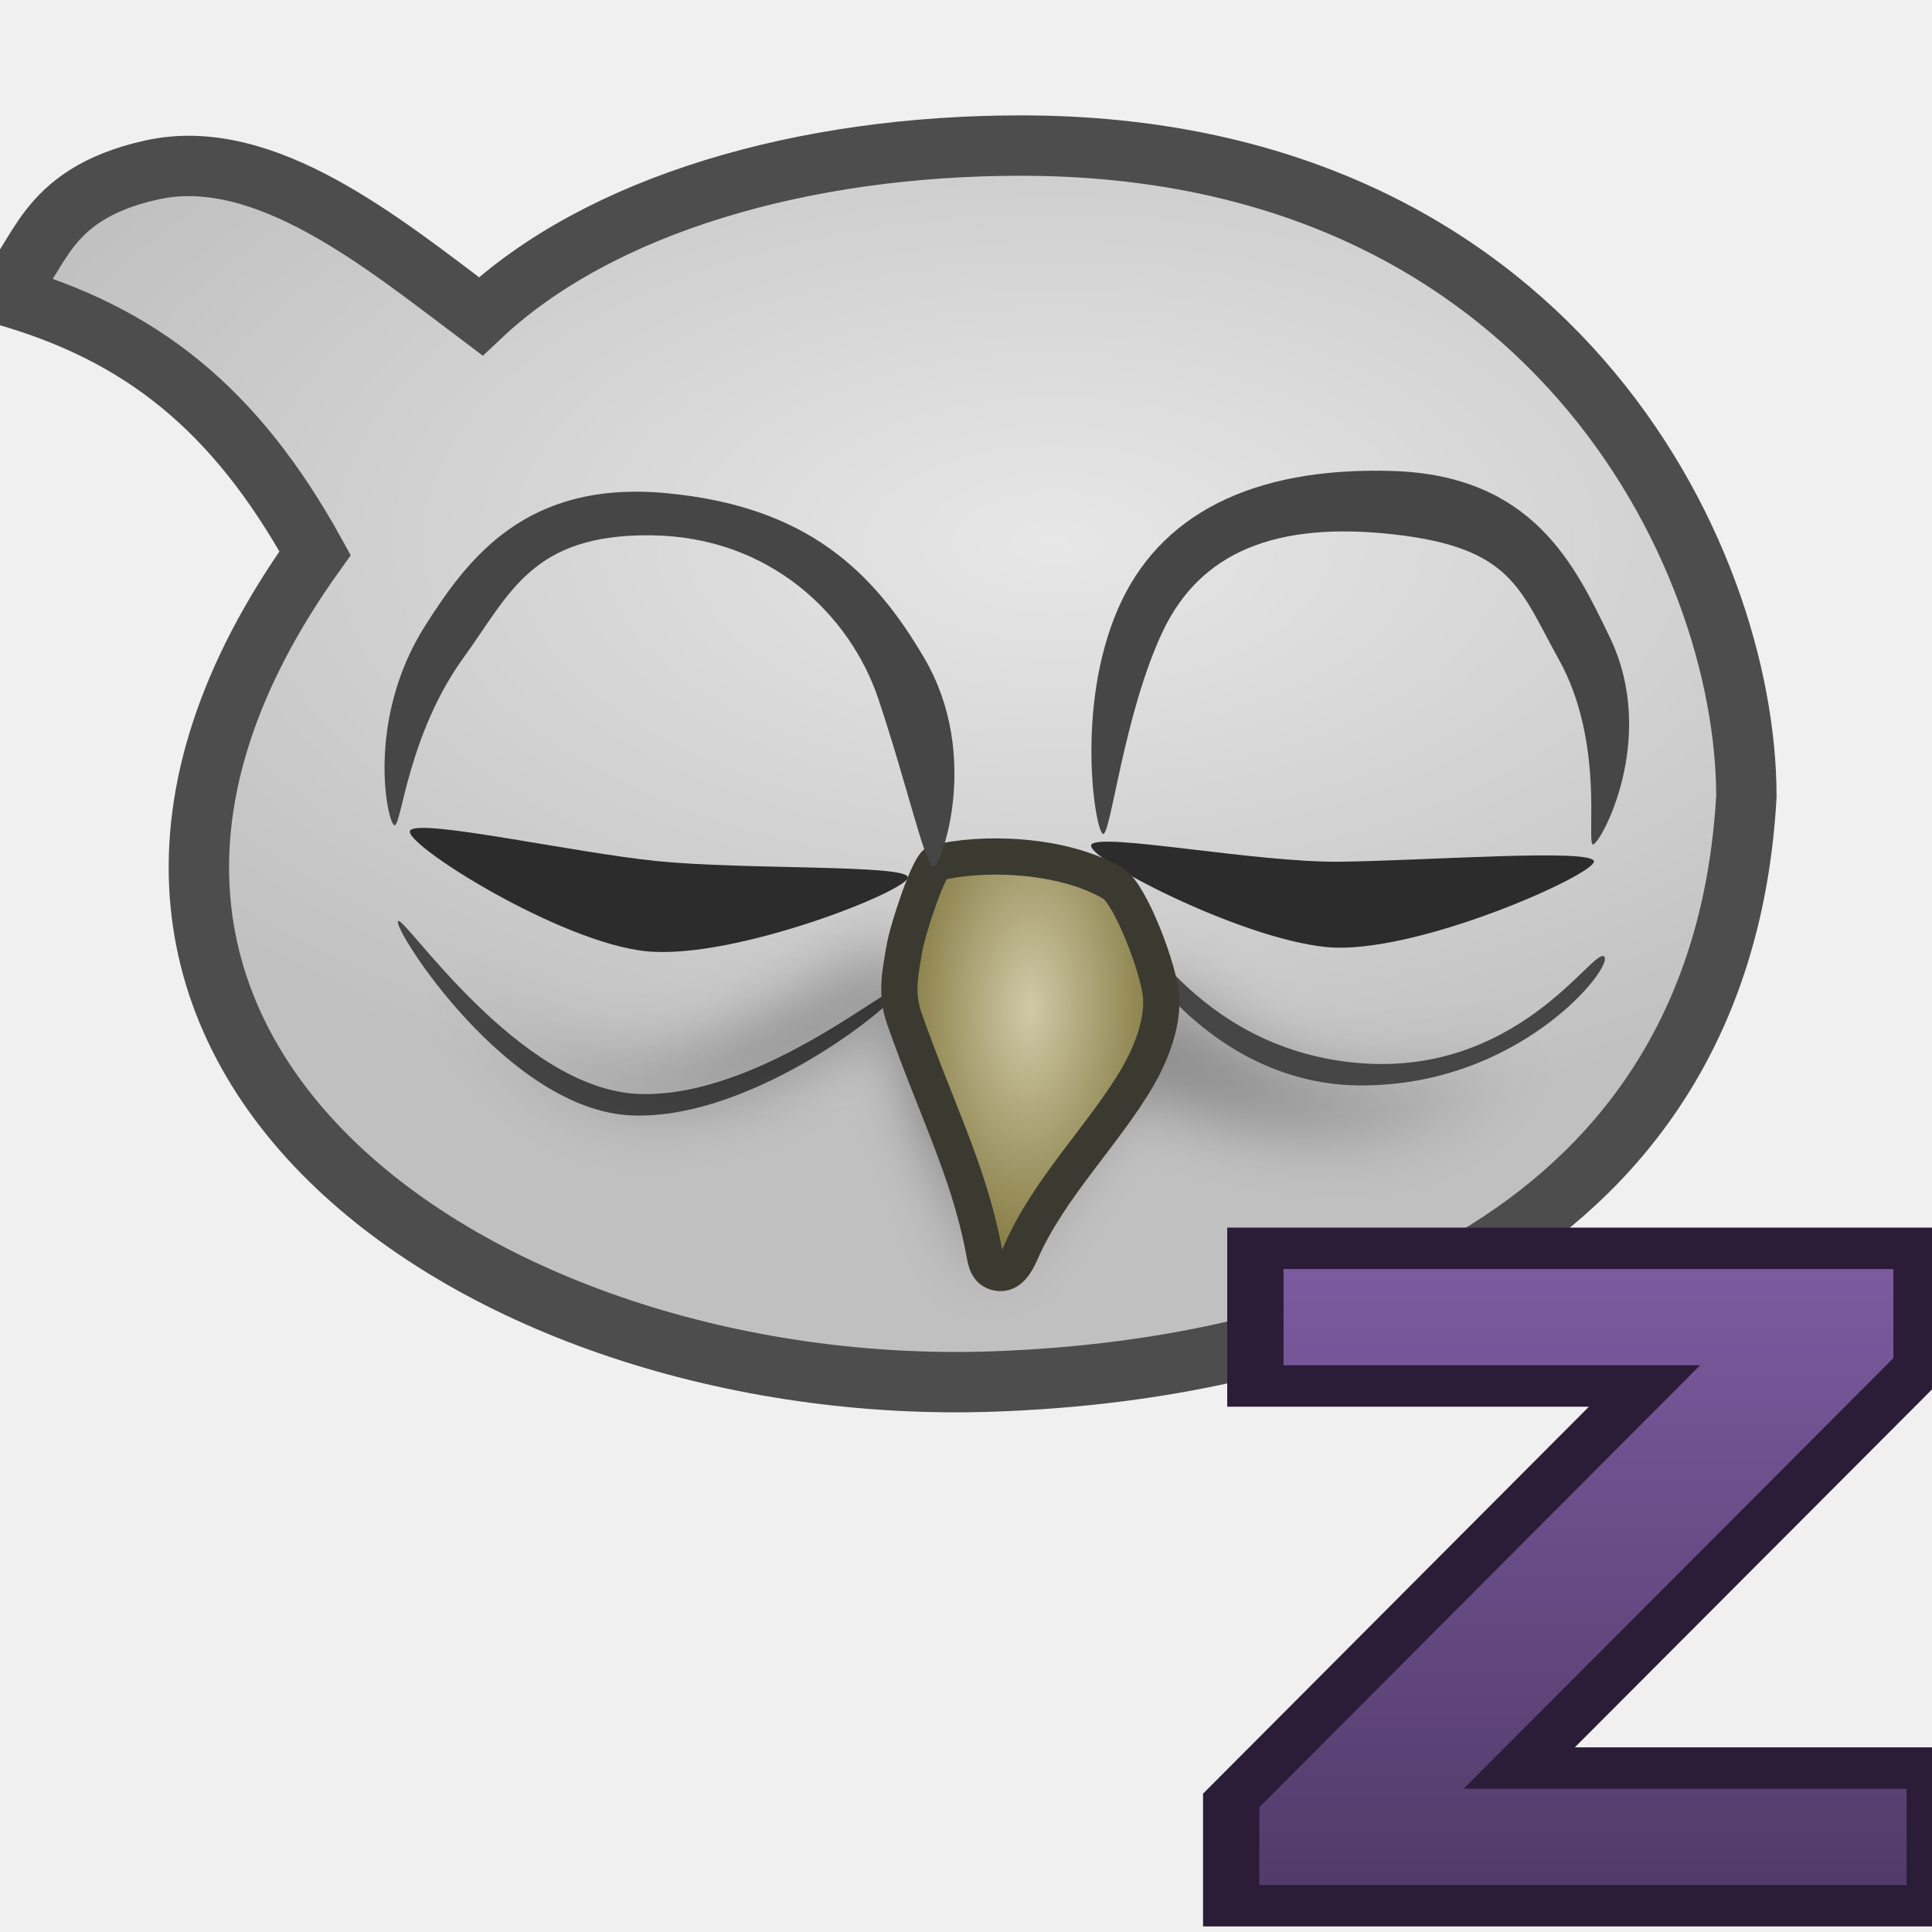
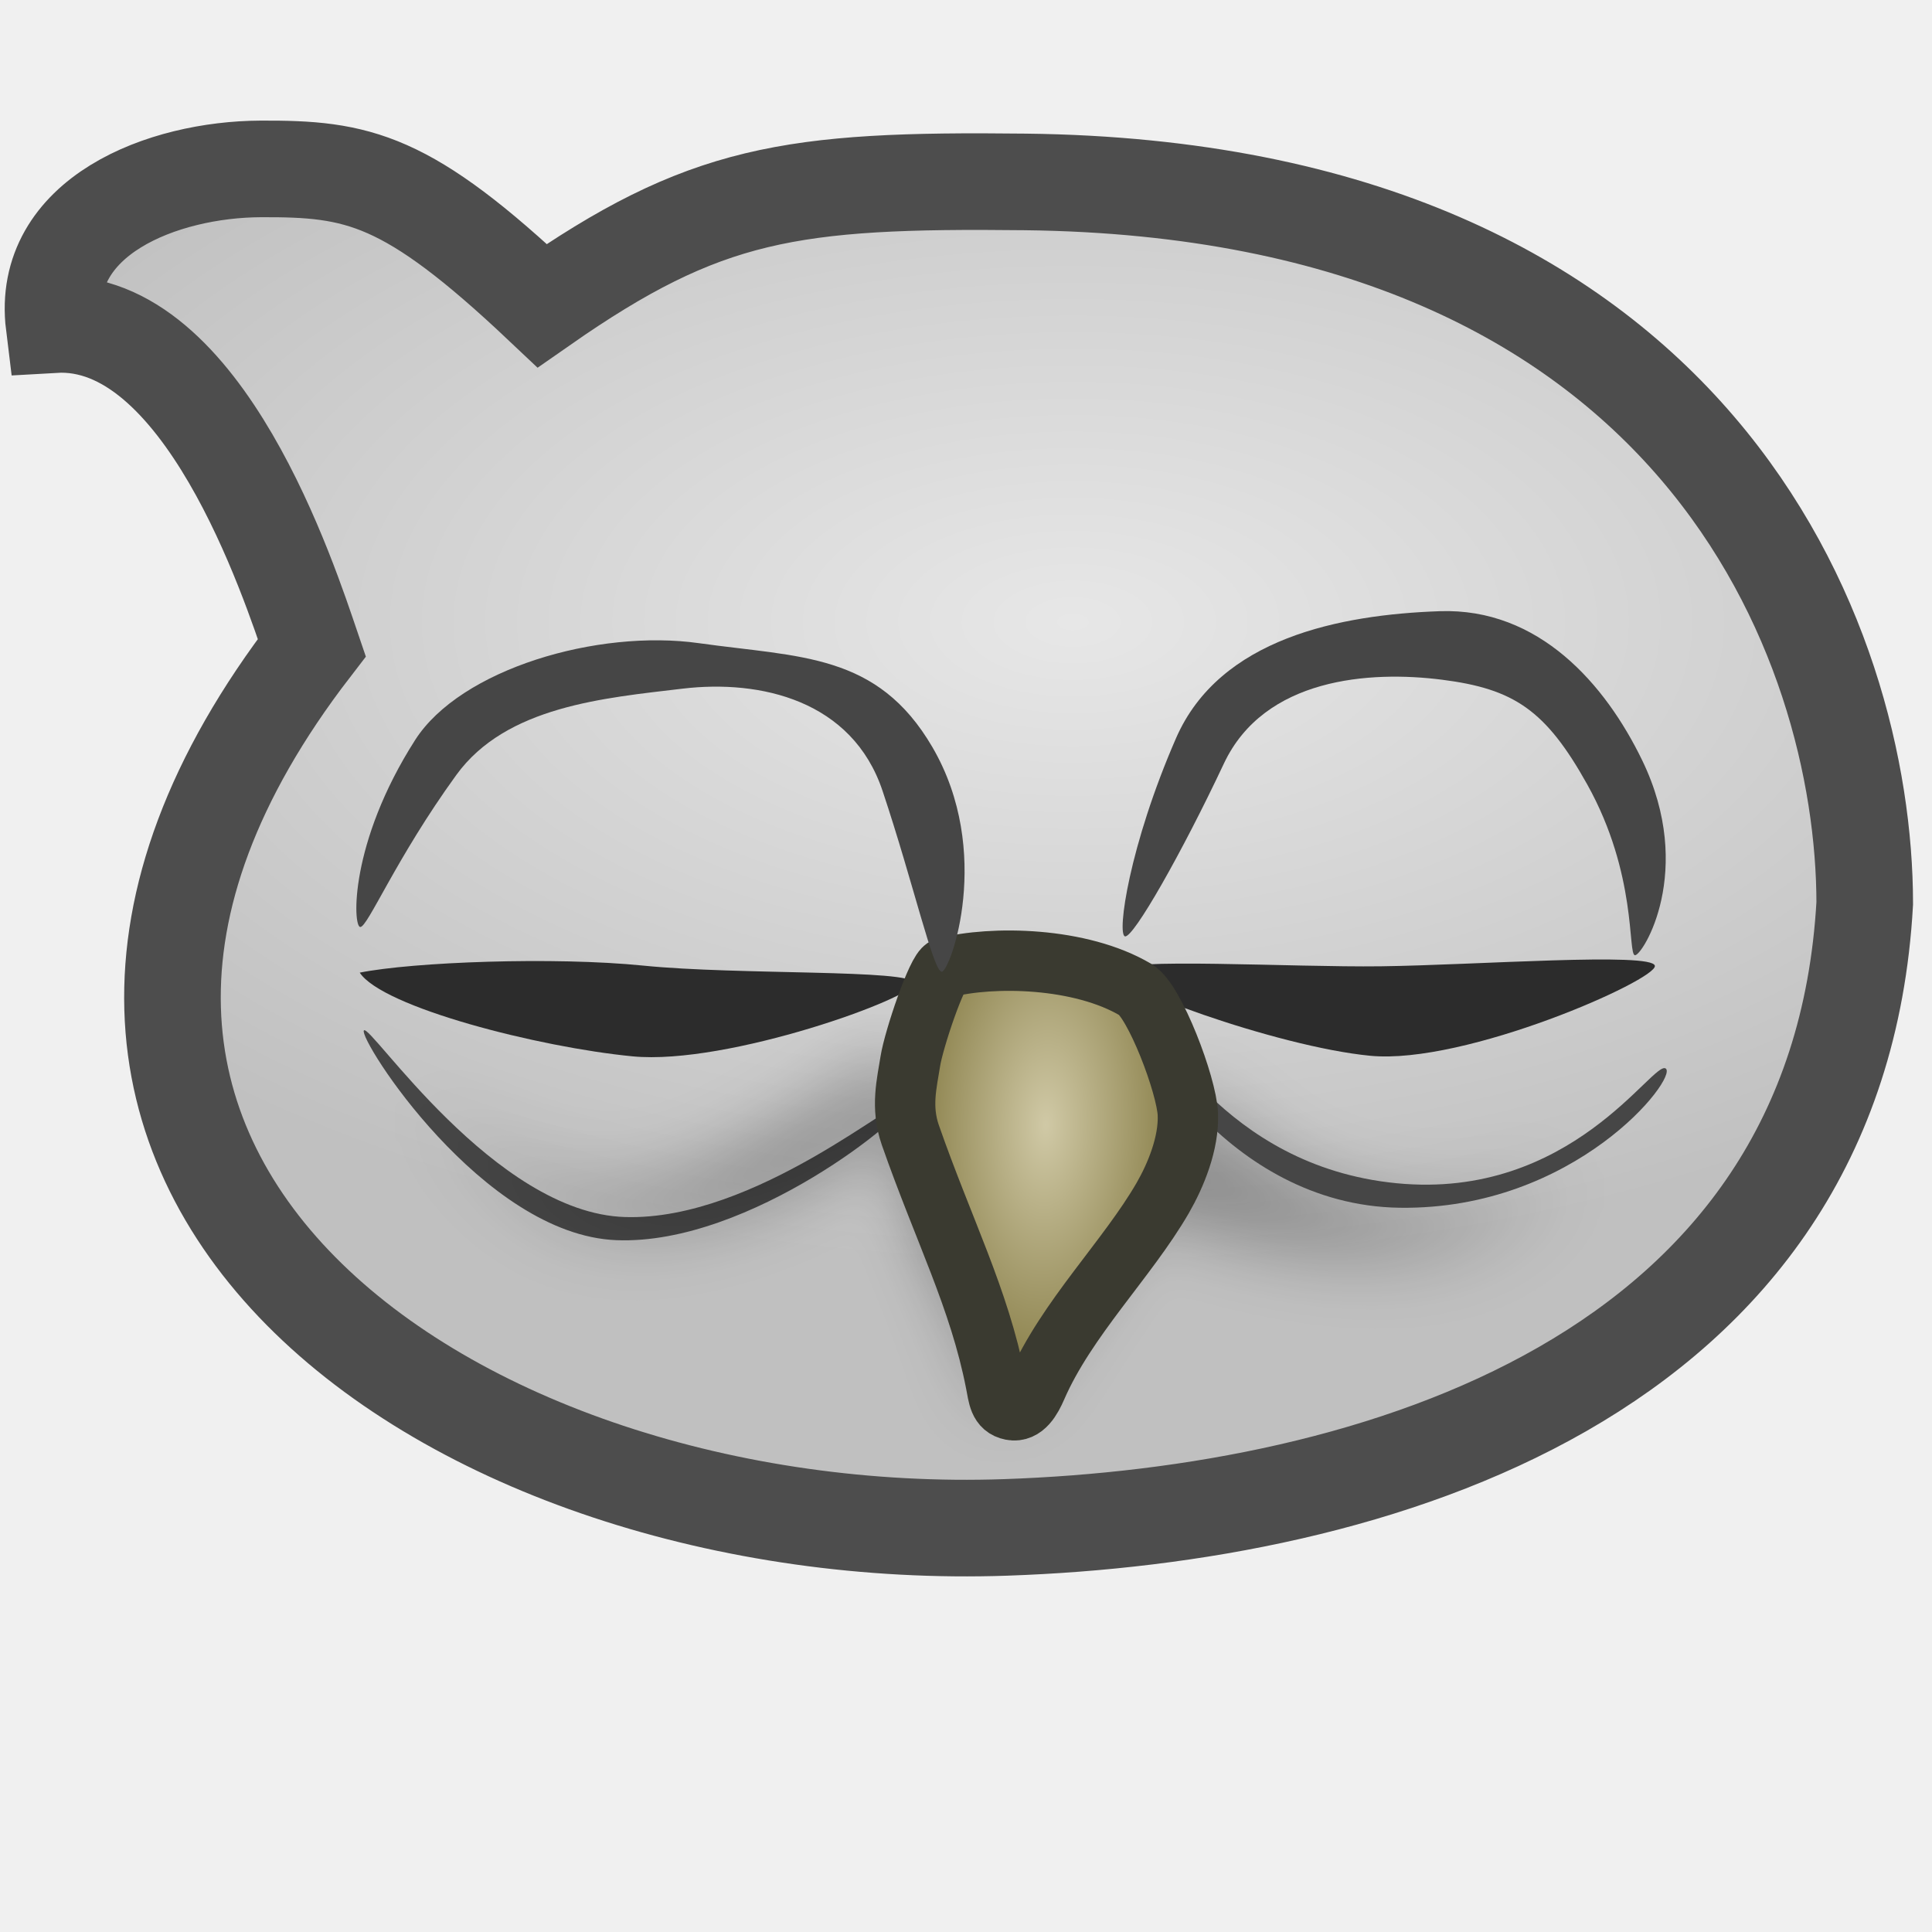
<svg xmlns="http://www.w3.org/2000/svg" xmlns:xlink="http://www.w3.org/1999/xlink" id="svg3055" version="1.1" width="16" height="16">
  <defs id="defs3059">
    <linearGradient id="linearGradient3813">
      <stop style="stop-color:#4e3865;stop-opacity:1;" offset="0" id="stop3815" />
      <stop style="stop-color:#8662ac;stop-opacity:1;" offset="1" id="stop3817" />
    </linearGradient>
    <linearGradient id="linearGradient4093">
      <stop style="stop-color:#000000;stop-opacity:1;" offset="0" id="stop4095" />
      <stop style="stop-color:#000000;stop-opacity:0;" offset="1" id="stop4097" />
    </linearGradient>
    <linearGradient id="linearGradient4005">
      <stop style="stop-color:#ffffff;stop-opacity:1;" offset="0" id="stop4007" />
      <stop style="stop-color:#ffffff;stop-opacity:1;" offset="1" id="stop4009" />
    </linearGradient>
    <linearGradient id="linearGradient3903">
      <stop style="stop-color:#e7e7e7;stop-opacity:1;" offset="0" id="stop3905" />
      <stop style="stop-color:#c0c0c0;stop-opacity:1;" offset="1" id="stop3907" />
    </linearGradient>
    <linearGradient id="linearGradient3879">
      <stop style="stop-color:#d0c9a6;stop-opacity:1;" offset="0" id="stop3881" />
      <stop style="stop-color:#897f49;stop-opacity:1;" offset="1" id="stop3883" />
    </linearGradient>
    <filter id="filter4137" x="-0.064" width="1.128" y="-0.212" height="1.424" color-interpolation-filters="sRGB">
      <feGaussianBlur stdDeviation="20.136" id="feGaussianBlur4139" />
    </filter>
    <filter id="filter4290" x="-0.068" width="1.136" y="-0.172" height="1.343" color-interpolation-filters="sRGB">
      <feGaussianBlur stdDeviation="31.615" id="feGaussianBlur4292" />
    </filter>
    <mask maskUnits="userSpaceOnUse" id="mask4294">
      <path id="path4296" d="m 1320.469,1442.656 c -198.353,-0.041 -272.499,31.233 -344.75,80.719 -81.616,-25.227 -125.358,-106.604 -265.531,-9 156.235,1.372 176.744,44.544 215.25,95.688 -86.041,56.927 -110.837,205.298 -91.5,264.25 29.02,74.4 -15.295,-262.66 212.531,-313.625 69.094,-15.456 225.049,-5.596 260.281,203.969 54.621,-46.332 130.143,-227.343 293,-197.156 130.444,24.179 225.492,298.586 225.438,235.344 -0.176,-207.402 -145.087,-360.113 -504.719,-360.188 z m -296.063,228.313 c -30.302,0.041 -41.55,10.493 -74.562,49.625 -42.074,49.874 226.853,156.438 268.719,59.375 25.145,-58.298 -60.016,-96.865 -124.969,-103.094 -32.191,-3.087 -53.315,-5.928 -69.188,-5.906 z m 527.563,4.125 c -68.449,-0.268 -92.495,26.829 -111.563,92.375 -29.333,100.838 229.978,97.063 271.844,0 25.145,-58.298 -63.172,-84.365 -128.125,-90.594 -11.706,-1.123 -22.378,-1.743 -32.156,-1.781 z" style="fill:#ffffff;fill-opacity:1;stroke:none;filter:url(#filter4290)" />
    </mask>
    <radialGradient xlink:href="#linearGradient3903" id="radialGradient4330" gradientUnits="userSpaceOnUse" gradientTransform="matrix(1.300737,0,0,0.6781128,-986.5097,-227.637)" cx="1350.475" cy="1557.735" fx="1350.475" fy="1557.735" r="619.056" />
    <radialGradient xlink:href="#linearGradient4093" id="radialGradient4332" gradientUnits="userSpaceOnUse" gradientTransform="matrix(0.9004384,0.1160652,-0.04016959,0.3500118,216.3371,1124.703)" cx="1375.655" cy="1975.988" fx="1375.655" fy="1975.988" r="411.325" />
    <radialGradient xlink:href="#linearGradient3879" id="radialGradient4334" gradientUnits="userSpaceOnUse" gradientTransform="matrix(0.9913268,0.03484907,-0.06334962,1.916702,-495.2313,-2632.099)" cx="1383.314" cy="1950.956" fx="1383.314" fy="1950.956" r="86.439" />
    <linearGradient xlink:href="#linearGradient3813" id="linearGradient3819" x1="858.851" y1="1422.144" x2="858.851" y2="1278.12" gradientUnits="userSpaceOnUse" gradientTransform="matrix(0.00987656,0,0,0.00987656,1.637443,10.63005)" />
    <linearGradient xlink:href="#linearGradient3813" id="linearGradient3827" x1="1242.881" y1="1616.321" x2="1242.881" y2="1305.682" gradientUnits="userSpaceOnUse" gradientTransform="matrix(0.02575625,0,0,0.02575624,-21.11121,-22.88064)" />
    <linearGradient xlink:href="#linearGradient3813" id="linearGradient3829" x1="999.981" y1="1549.267" x2="999.981" y2="1331.567" gradientUnits="userSpaceOnUse" gradientTransform="matrix(0.00987656,0,0,0.00987656,1.83128,10.54728)" />
+     <linearGradient xlink:href="#linearGradient3813" id="linearGradient3034" gradientUnits="userSpaceOnUse" gradientTransform="matrix(0.02575625,0,0,0.02575624,-10.86686,-24.33723)" x1="1242.881" y1="1616.321" x2="1242.881" y2="1305.682" />
  </defs>
-   <g id="g4318" transform="matrix(0.01180308,0,0,0.01180308,-0.3542754,-5.286376)">
-     <path id="path3065" d="M 1255.357,1006.594 C 1238.051,1316.157 964.215,1409.01 726.47,1417.214 368.327,1429.572 2.608,1182.871 251.101,836.023 194.966,734.435 128.558,681.794 31.518,654.479 59.22,630.816 57.301,584.761 136.363,567.15 215.425,549.538 298.459,618.022 367.299,669.838 450.805,591.255 593.816,549.975 746.464,550.018 1115.525,550.122 1255.216,835.198 1255.357,1006.594 z" style="fill:url(#radialGradient4330);fill-opacity:1;stroke:#4d4d4d;stroke-width:42.362;stroke-miterlimit:4;stroke-opacity:1;stroke-dasharray:none" />
-     <path mask="url(#mask4294)" transform="matrix(1.026218,0,0,1.058358,-615.779,-908.9647)" style="opacity:0.668;fill:#ffffff;fill-opacity:1;stroke:none" d="m 1803.194,1809.966 c 0.138,161.945 -40.429,217.005 -146.826,278.345 -106.397,61.34 -210.664,72.378 -348.411,72.378 -137.748,0 -290.412,-15.937 -373.486,-75.079 -83.074,-59.142 -140.458,-126.462 -142.103,-198.794 -1.645,-72.332 12.155,-141.724 73.2,-233.021 -22.503,-62.183 -80.418,-151.48 -205.639,-188.231 52.365,-54.536 188.636,-30.173 296.386,50.852 72.251,-49.486 222.379,-119.657 371.125,-118.826 334.092,1.867 475.616,250.431 475.754,412.376 z" id="path3911" clip-path="none" />
-     <path id="path3865" d="m 317.818,1030.602 c 6.025,-8.667 114.883,15.581 173.171,21.462 61.591,6.215 174.479,2.251 175.996,11.274 1.517,9.023 -121.211,57.989 -183.085,52.028 -60.971,-5.874 -172.106,-76.097 -166.081,-84.764 z" style="fill:#2c2c2c;fill-opacity:1;stroke:none" />
-     <path style="fill:#2c2c2c;fill-opacity:1;stroke:none" d="m 795.805,1040.484 c 6.026,-8.667 116.017,12.775 174.579,12.015 61.592,-0.8 176.472,-9.346 177.989,-0.323 1.517,9.023 -125.746,66.173 -187.62,60.212 -60.971,-5.874 -170.973,-63.236 -164.947,-71.903 z" id="path3867" />
+   <g id="g4318" transform="matrix(0.01274093,0,0,0.01274093,-0.9264698,-5.407343)">
+     <path id="path3065" d="m 1284.79,1011.5 c -17.306,309.563 -320.575,397.51 -558.319,405.714 C 368.327,1429.572 13.26,1185.745 275.382,845.414 260.87,802.792 204.868,629.764 107.829,635.402 99.109,564.911 178.705,534.466 242.158,534.197 c 63.453,-0.268 95.052,5.83 182.97,88.865 105.581,-73.678 161.34,-82.149 313.978,-80.403 437.737,5.009 545.542,299.897 545.684,468.84 z" style="fill:url(#radialGradient4330);fill-opacity:1;stroke:#4d4d4d;stroke-width:62.79;stroke-miterlimit:4;stroke-opacity:1;stroke-dasharray:none" />
+     <path mask="url(#mask4294)" transform="matrix(1.026218,0,0,1.058358,-615.779,-908.9647)" style="opacity:0.668;fill:#ffffff;fill-opacity:1;stroke:none" d="m 1820.745,1805.331 c 0.138,161.945 -57.98,221.64 -164.377,282.98 -106.397,61.34 -210.664,72.378 -348.411,72.378 -137.748,0 -290.412,-15.937 -373.486,-75.079 -83.074,-59.142 -120.178,-123.185 -121.823,-195.517 -1.645,-72.332 29.056,-140.085 90.1,-231.382 -22.503,-62.183 -41.547,-184.254 -166.769,-221.005 52.365,-54.536 168.356,-30.173 276.106,50.852 72.251,-49.486 159.45,-79.667 308.184,-81.698 372.333,-5.085 500.337,236.526 500.475,398.471 z" id="path3911" clip-path="none" />
+     <path id="path3865" d="m 306.545,1056.617 c 34.642,-6.933 126.156,-10.435 184.444,-4.553 61.591,6.215 174.479,2.251 175.996,11.274 1.517,9.023 -121.211,53.653 -183.085,47.692 -60.971,-5.874 -162.567,-31.871 -177.354,-54.413 z" style="fill:#2c2c2c;fill-opacity:1;stroke:none" />
+     <path style="fill:#2c2c2c;fill-opacity:1;stroke:none" d="m 796.673,1055.226 c 6.026,-8.667 115.15,-1.967 173.711,-2.727 61.592,-0.8 176.472,-9.346 177.989,-0.323 1.517,9.023 -123.144,64.439 -185.019,58.477 -60.971,-5.874 -172.707,-46.76 -166.681,-55.427 z" id="path3867" />
    <path style="fill:#464646;fill-opacity:1;stroke:none" d="m 309.237,1094.208 c 3.621,-5.36 84.823,118.676 169.76,121.276 84.937,2.6 179.482,-80.945 182.602,-74.403 3.12,6.543 -101.139,92.873 -188.213,89.436 -87.074,-3.438 -167.769,-130.948 -164.149,-136.309 z" id="path3871" />
    <path transform="matrix(1.107296,0,0,1.077556,-787.9043,-909.2645)" style="opacity:0.477;fill:url(#radialGradient4332);fill-opacity:1;stroke:none;filter:url(#filter4137)" d="m 1294.15,1864.744 c 0.378,-2.344 66.403,68.667 71.489,67.403 29.806,-7.409 16.087,-15.771 51.168,4.391 11.97,6.879 48.409,-41.891 54.092,-44.223 5.683,-2.332 17.11,5.97 45.221,32.818 28.134,26.87 84.005,37.384 118.103,29.482 73.234,-16.973 118.426,-78.235 119.79,-74.258 1.516,4.422 -44.666,96.457 -118.948,115.104 -80.064,20.099 -188.804,-33.136 -191.104,-29.273 -22.271,37.417 -40.67,63.136 -59.599,105.361 -3.144,7.014 -15.059,19.819 -23.112,18.262 -7.86,-1.519 -8.16,-8.088 -9.925,-16.854 -10.421,-51.761 -16.032,-58.48 -37.041,-116.834 -2.437,-6.769 -6.416,-20.335 -10.211,-35.102 -1.368,-5.325 -99.081,74.979 -181.06,61.719 -69.227,-11.197 -124.885,-116.197 -125.733,-120.427 -1.184,-5.903 67.227,83.507 139.791,86.086 76.168,2.707 156.703,-81.312 157.081,-83.656 z" id="path4015" />
    <path id="path3873" d="m 1155.461,1118.967 c -8.037,-6.059 -61.072,85.715 -175.036,74.534 -113.963,-11.181 -155.956,-106.709 -164.949,-104.558 -8.993,2.151 53.202,119 167.163,120.504 113.961,1.504 180.858,-84.421 172.821,-90.48 z" style="fill:#464646;fill-opacity:1;stroke:none" />
-     <path id="path3844" d="m 664.426,1114.229 c 2.204,-14.105 17.489,-59.524 22.708,-60.862 30.587,-7.841 87.829,-6.947 123.83,14.392 12.284,7.281 33.044,61.909 33.854,80.819 0.81,18.91 -7.92,39.928 -16.315,54.474 -22.855,39.601 -62.613,78.44 -82.038,123.129 -3.227,7.423 -8.1,16.382 -16.364,14.735 -8.066,-1.607 -8.374,-8.559 -10.185,-17.837 -10.694,-54.782 -33.929,-99.15 -55.49,-160.91 -6.343,-18.171 -2.204,-33.834 0,-47.939 z" style="fill:url(#radialGradient4334);fill-opacity:1;stroke:#3a3a30;stroke-width:25.417;stroke-linecap:butt;stroke-linejoin:miter;stroke-miterlimit:4;stroke-opacity:1;stroke-dasharray:none" />
-     <path id="path3875" d="m 306.884,1026.959 c 4.847,0.147 9.347,-63.769 48.523,-117.847 32.484,-44.84 47.797,-86.517 131.437,-85.635 83.64,0.882 139.873,56.154 159.528,114.983 20.311,60.792 33.097,118.113 38.573,117.554 5.476,-0.559 33.605,-77.899 -6.24,-146.079 C 642.97,848.788 596.328,803.167 497.497,793.899 398.666,784.631 358.153,840.225 328.661,886.36 285.833,953.355 302.037,1026.812 306.884,1026.959 z" style="fill:#464646;fill-opacity:1;stroke:none" />
-     <path style="fill:#464646;fill-opacity:1;stroke:none" d="m 1147.69,1040.405 c -4.829,-0.45 8.595,-71.543 -24.046,-130.055 -27.065,-48.516 -32.231,-78.073 -115.375,-87.488 -83.144,-9.415 -136.29,12.456 -162.61,68.447 -27.198,57.859 -36.324,142.966 -41.696,141.737 -5.372,-1.228 -19.82,-88.492 10.623,-158.298 28.396,-65.113 93.006,-99.379 192.203,-96.42 99.197,2.958 128.603,66.861 152.548,116.295 34.772,71.787 -6.818,146.232 -11.647,145.782 z" id="path3877" />
+     <path id="path3844" d="m 664.426,1114.229 c 2.204,-14.105 17.489,-59.524 22.708,-60.862 30.587,-7.841 87.829,-6.947 123.83,14.392 12.284,7.281 33.044,61.909 33.854,80.819 0.81,18.91 -7.92,39.928 -16.315,54.474 -22.855,39.601 -62.613,78.44 -82.038,123.129 -3.227,7.423 -8.1,16.382 -16.364,14.735 -8.066,-1.607 -8.374,-8.559 -10.185,-17.837 -10.694,-54.782 -33.929,-99.15 -55.49,-160.91 -6.343,-18.171 -2.204,-33.834 0,-47.939 z" style="fill:url(#radialGradient4334);fill-opacity:1;stroke:#3a3a30;stroke-width:39.244;stroke-linecap:butt;stroke-linejoin:miter;stroke-miterlimit:4;stroke-opacity:1;stroke-dasharray:none" />
+     <path id="path3875" d="m 306.884,1026.959 c 4.847,0.147 23.222,-44.691 62.398,-98.769 32.484,-44.84 96.359,-50.095 147.046,-56.151 50.687,-6.055 110.389,7.593 130.044,66.422 20.311,60.792 33.097,118.113 38.573,117.554 5.476,-0.559 33.605,-77.899 -6.24,-146.079 -35.735,-61.148 -85.846,-58.208 -151.724,-67.475 -65.879,-9.268 -154.953,16.842 -184.445,62.977 -42.828,66.996 -40.499,121.374 -35.652,121.521 z" style="fill:#464646;fill-opacity:1;stroke:none" />
+     <path style="fill:#464646;fill-opacity:1;stroke:none" d="m 1135.426,1045.31 c -4.829,-0.45 1.658,-52.465 -30.983,-110.978 -27.065,-48.516 -47.717,-62.166 -94.44,-68.112 -46.723,-5.946 -115.478,-1.418 -141.798,54.572 -27.198,57.859 -58.87,113.482 -64.243,112.253 -5.372,-1.228 2.727,-59.008 33.169,-128.814 28.396,-65.113 106.88,-80.301 171.391,-82.546 64.511,-2.245 107.668,47.486 131.613,96.92 34.772,71.787 0.12,127.155 -4.71,126.704 z" id="path3877" />
  </g>
  <text id="text4145" y="24.719" x="9.656" style="font-size:2.303px;font-style:normal;font-weight:normal;line-height:125%;letter-spacing:0px;word-spacing:0px;fill:url(#linearGradient3819);fill-opacity:1;stroke:#2b1c37;stroke-width:0.137;stroke-miterlimit:4;stroke-opacity:1;stroke-dasharray:none;font-family:Sans" xml:space="preserve" transform="scale(1.183247,0.8451321)">
    <tspan style="font-style:normal;font-variant:normal;font-weight:bold;font-stretch:normal;fill:url(#linearGradient3819);fill-opacity:1;stroke:#2b1c37;stroke-width:0.137;stroke-miterlimit:4;stroke-opacity:1;stroke-dasharray:none;font-family:Hobo Std;-inkscape-font-specification:Hobo Std" y="24.719" x="9.656" id="tspan4147">z</tspan>
  </text>
  <text transform="scale(1.178131,0.8488021)" xml:space="preserve" style="font-size:3.193px;font-style:normal;font-weight:normal;line-height:125%;letter-spacing:0px;word-spacing:0px;fill:url(#linearGradient3829);fill-opacity:1;stroke:#2b1c37;stroke-width:0.159;stroke-miterlimit:4;stroke-opacity:1;stroke-dasharray:none;font-family:Sans" x="11.087" y="25.817" id="text4149">
    <tspan id="tspan4151" x="11.087" y="25.817" style="font-style:normal;font-variant:normal;font-weight:bold;font-stretch:normal;fill:url(#linearGradient3829);fill-opacity:1;stroke:#2b1c37;stroke-width:0.159;stroke-miterlimit:4;stroke-opacity:1;stroke-dasharray:none;font-family:Hobo Std;-inkscape-font-specification:Hobo Std">z</tspan>
  </text>
-   <text id="text4153" y="18.389" x="8.437" style="font-size:11.605px;font-style:normal;font-weight:normal;line-height:125%;letter-spacing:0px;word-spacing:0px;fill:url(#linearGradient3827);fill-opacity:1;stroke:#2b1c37;stroke-width:0.4;stroke-miterlimit:4;stroke-opacity:1;stroke-dasharray:none;font-family:Sans" xml:space="preserve" transform="scale(1.165277,0.858165)">
-     <tspan style="font-style:normal;font-variant:normal;font-weight:bold;font-stretch:normal;fill:url(#linearGradient3827);fill-opacity:1;stroke:#2b1c37;stroke-width:0.4;stroke-miterlimit:4;stroke-opacity:1;stroke-dasharray:none;font-family:Hobo Std;-inkscape-font-specification:Hobo Std" y="18.389" x="8.437" id="tspan4155">z</tspan>
+   <text id="text4153" y="16.932" x="18.681" style="font-size:11.605px;font-style:normal;font-weight:normal;line-height:125%;letter-spacing:0px;word-spacing:0px;fill:url(#linearGradient3034);fill-opacity:1;stroke:#2b1c37;stroke-width:0.4;stroke-miterlimit:4;stroke-opacity:1;stroke-dasharray:none;font-family:Sans" xml:space="preserve" transform="scale(1.165277,0.858165)">
+     <tspan style="font-style:normal;font-variant:normal;font-weight:bold;font-stretch:normal;fill:url(#linearGradient3034);fill-opacity:1;stroke:#2b1c37;stroke-width:0.4;stroke-miterlimit:4;stroke-opacity:1;stroke-dasharray:none;font-family:Hobo Std;-inkscape-font-specification:Hobo Std" y="16.932" x="18.681" id="tspan4155">z</tspan>
  </text>
</svg>
